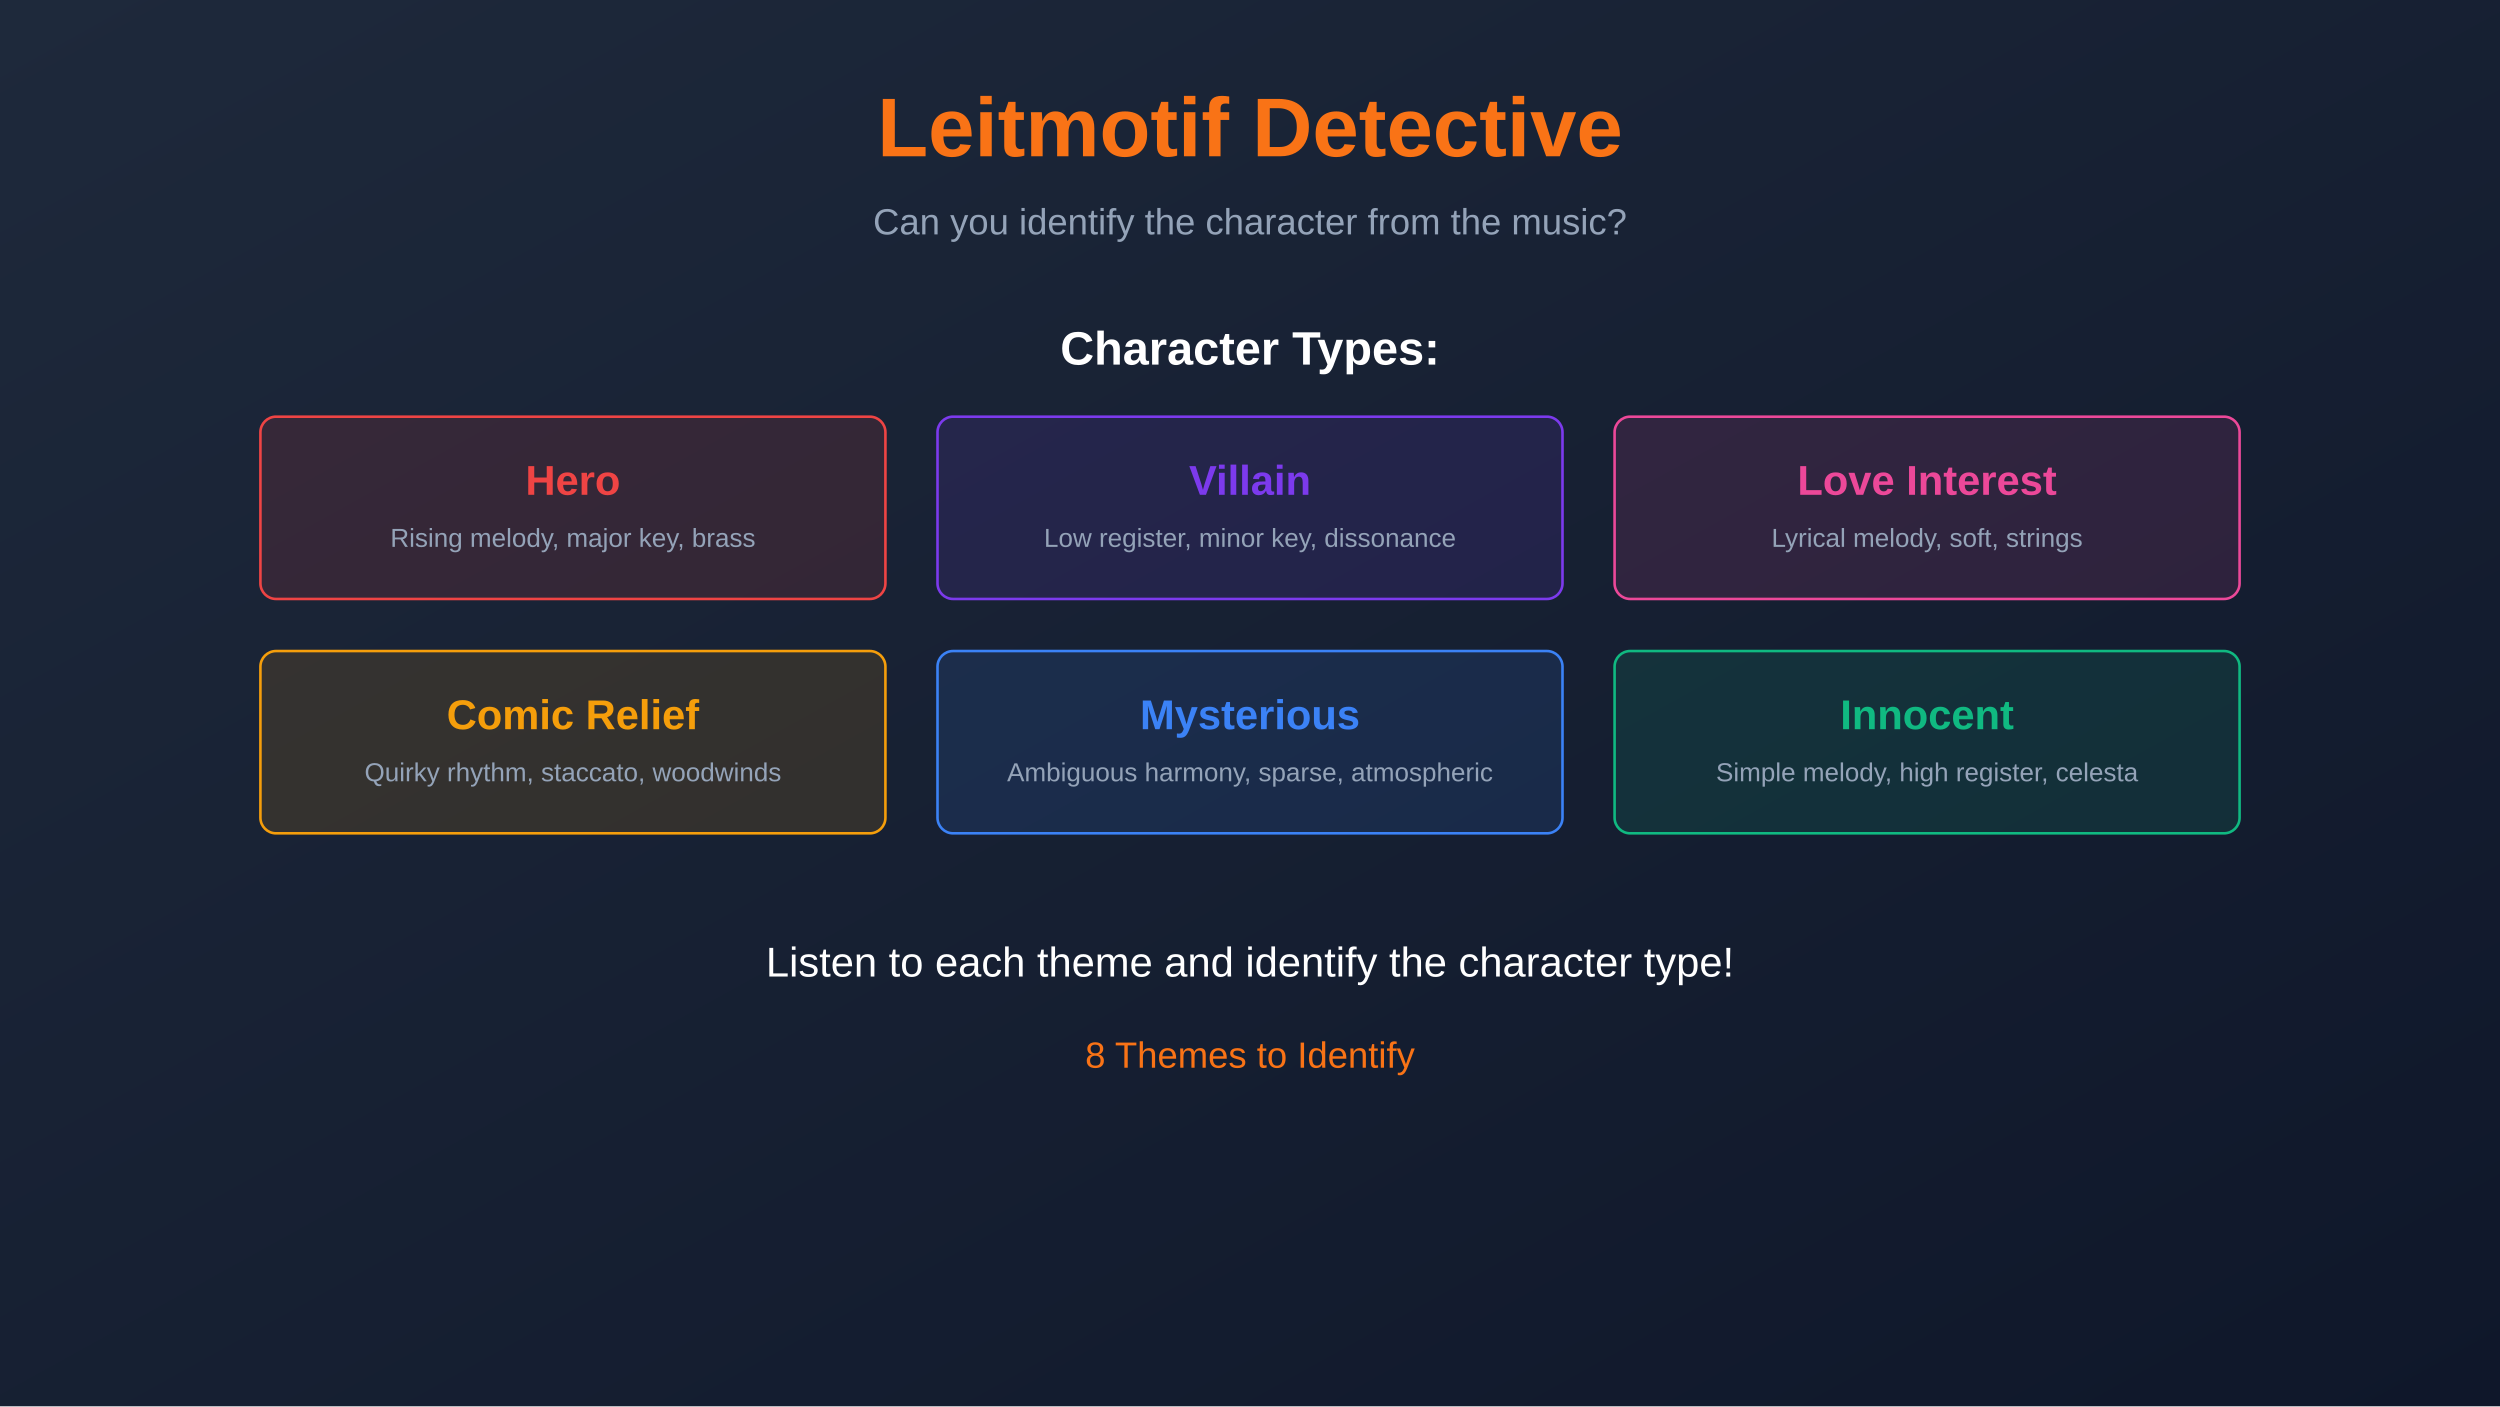
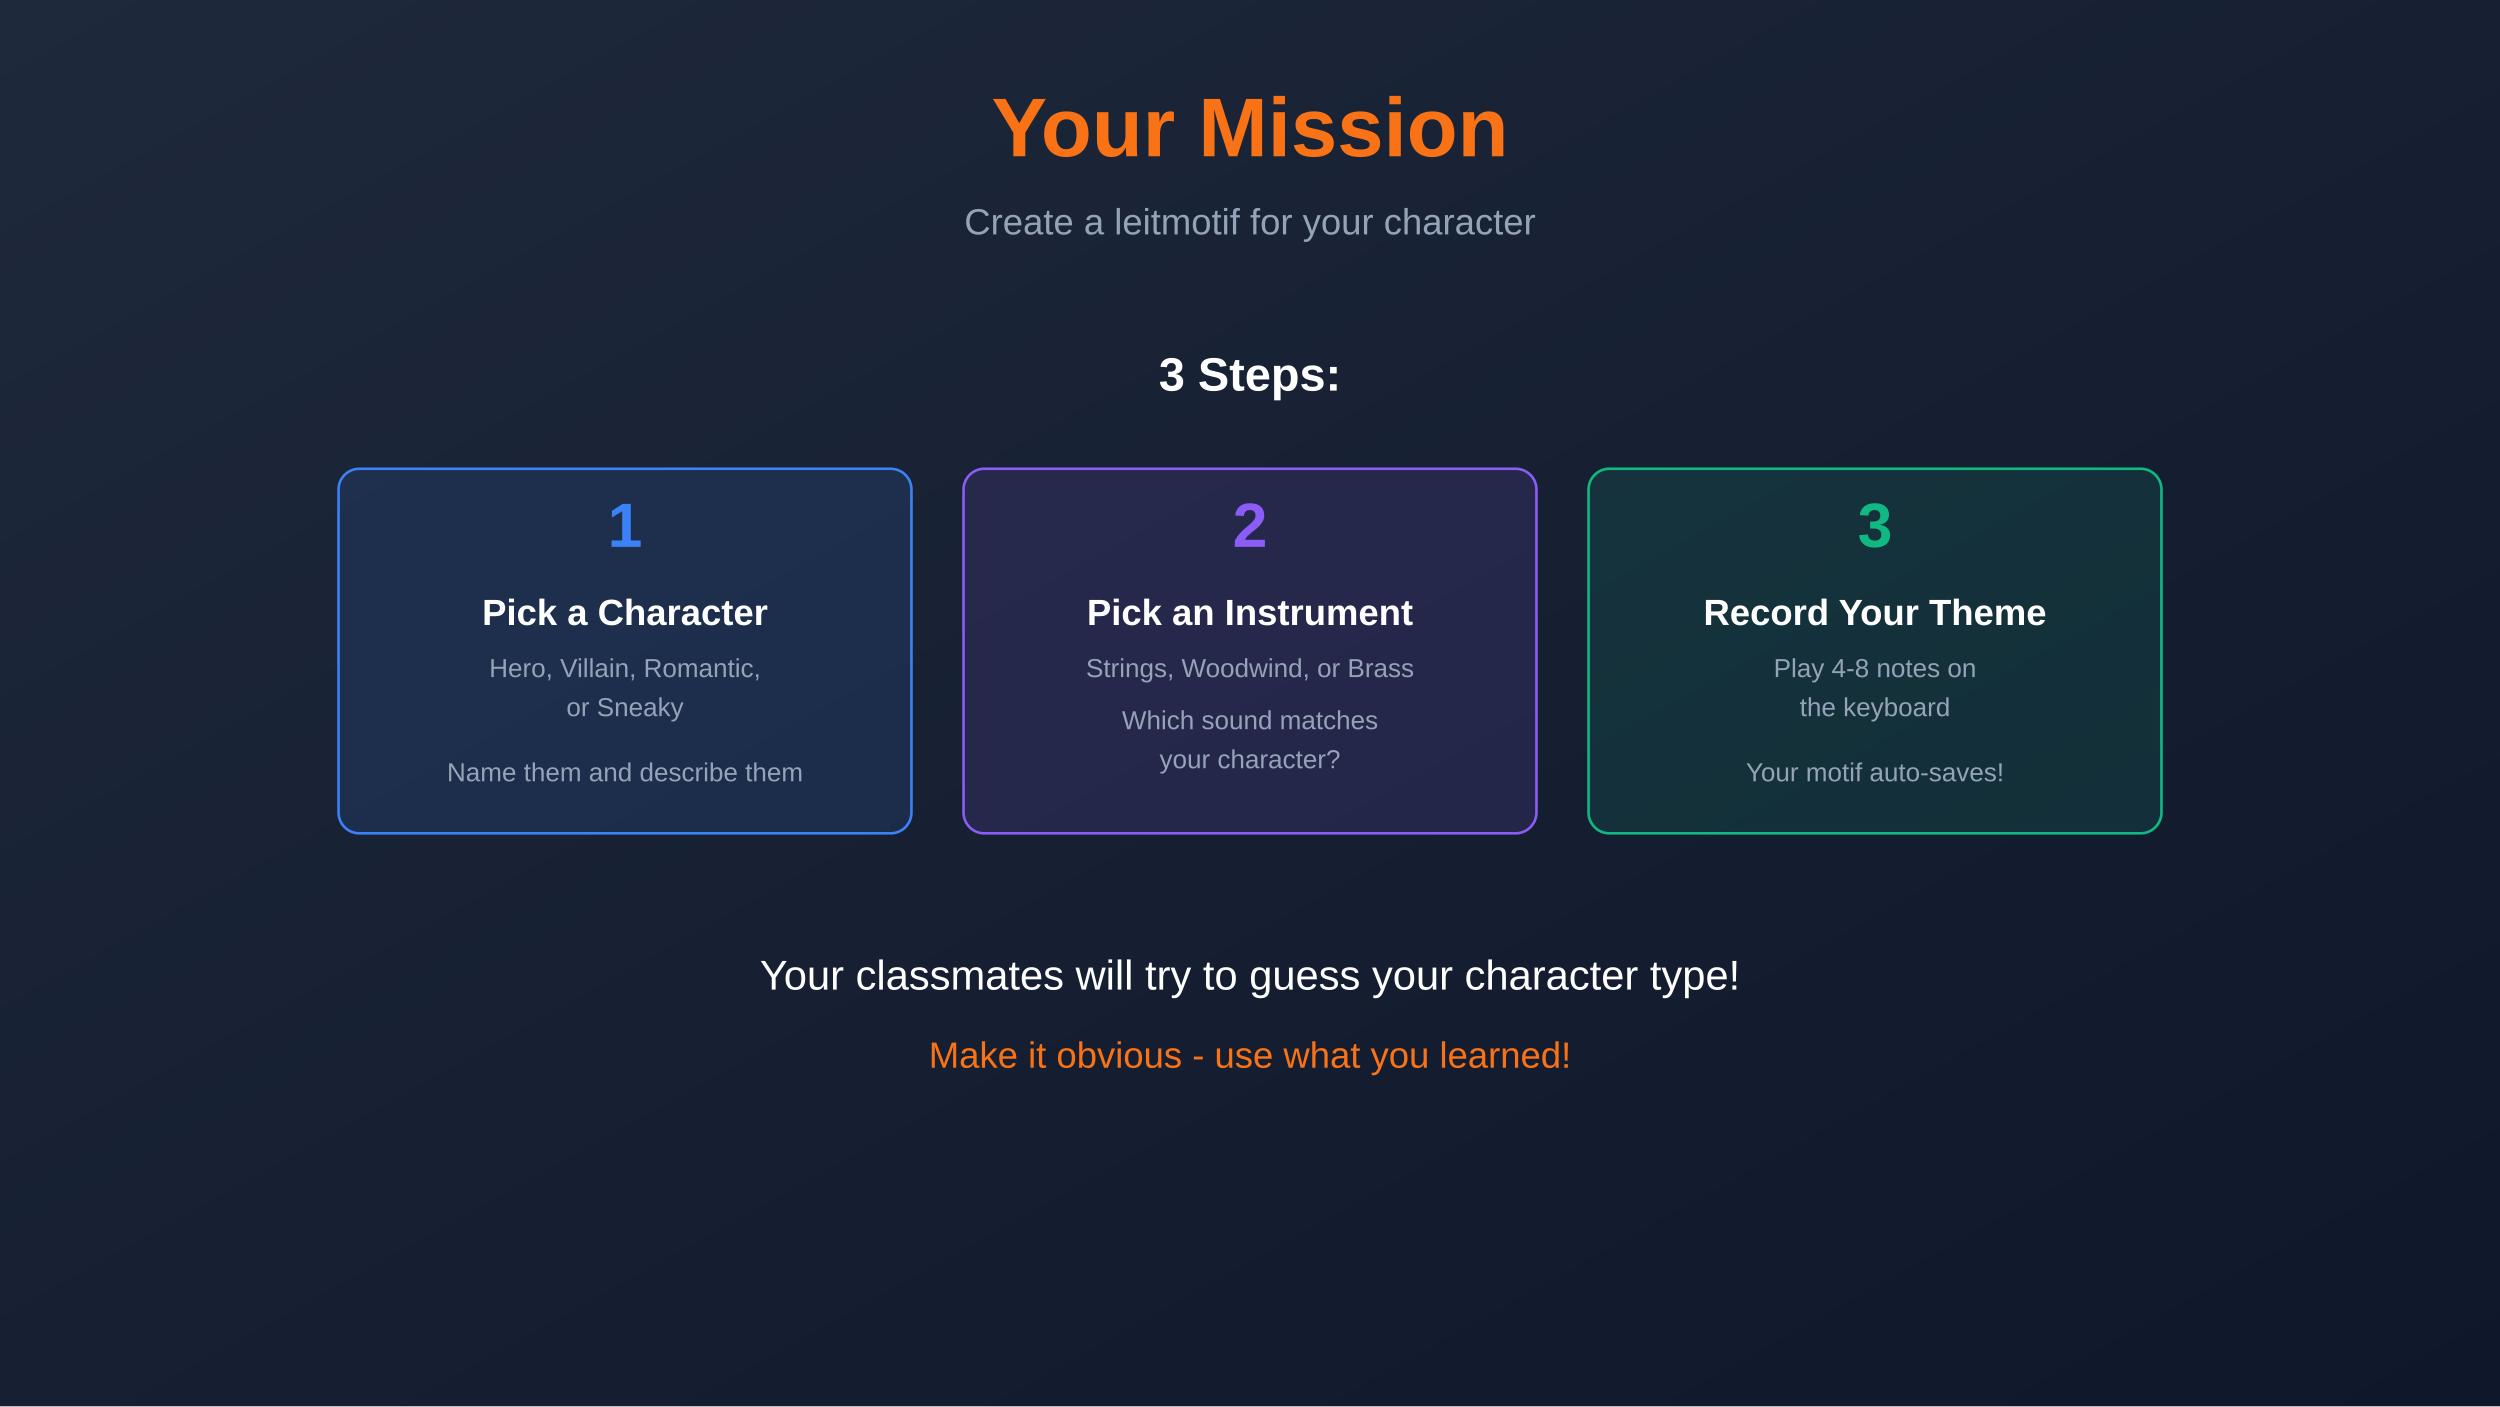
<svg xmlns="http://www.w3.org/2000/svg" viewBox="0 0 1920 1080">
  <defs>
    <linearGradient id="bg8" x1="0%" y1="0%" x2="100%" y2="100%">
      <stop offset="0%" style="stop-color:#1e293b" />
      <stop offset="100%" style="stop-color:#0f172a" />
    </linearGradient>
  </defs>
  <rect width="1920" height="1080" fill="url(#bg8)" />
-   <text x="960" y="120" text-anchor="middle" fill="#f97316" font-family="Arial, sans-serif" font-size="64" font-weight="bold">Leitmotif Detective</text>
-   <text x="960" y="180" text-anchor="middle" fill="#94a3b8" font-family="Arial, sans-serif" font-size="28">Can you identify the character from the music?</text>
-   <text x="960" y="280" text-anchor="middle" fill="#ffffff" font-family="Arial, sans-serif" font-size="36" font-weight="bold">Character Types:</text>
-   <rect x="200" y="320" width="480" height="140" rx="12" fill="#ef444420" stroke="#ef4444" stroke-width="2" />
-   <text x="440" y="380" text-anchor="middle" fill="#ef4444" font-family="Arial, sans-serif" font-size="32" font-weight="bold">Hero</text>
-   <text x="440" y="420" text-anchor="middle" fill="#94a3b8" font-family="Arial, sans-serif" font-size="20">Rising melody, major key, brass</text>
-   <rect x="720" y="320" width="480" height="140" rx="12" fill="#7c3aed20" stroke="#7c3aed" stroke-width="2" />
-   <text x="960" y="380" text-anchor="middle" fill="#7c3aed" font-family="Arial, sans-serif" font-size="32" font-weight="bold">Villain</text>
-   <text x="960" y="420" text-anchor="middle" fill="#94a3b8" font-family="Arial, sans-serif" font-size="20">Low register, minor key, dissonance</text>
-   <rect x="1240" y="320" width="480" height="140" rx="12" fill="#ec489920" stroke="#ec4899" stroke-width="2" />
-   <text x="1480" y="380" text-anchor="middle" fill="#ec4899" font-family="Arial, sans-serif" font-size="32" font-weight="bold">Love Interest</text>
-   <text x="1480" y="420" text-anchor="middle" fill="#94a3b8" font-family="Arial, sans-serif" font-size="20">Lyrical melody, soft, strings</text>
-   <rect x="200" y="500" width="480" height="140" rx="12" fill="#f59e0b20" stroke="#f59e0b" stroke-width="2" />
-   <text x="440" y="560" text-anchor="middle" fill="#f59e0b" font-family="Arial, sans-serif" font-size="32" font-weight="bold">Comic Relief</text>
-   <text x="440" y="600" text-anchor="middle" fill="#94a3b8" font-family="Arial, sans-serif" font-size="20">Quirky rhythm, staccato, woodwinds</text>
-   <rect x="720" y="500" width="480" height="140" rx="12" fill="#3b82f620" stroke="#3b82f6" stroke-width="2" />
-   <text x="960" y="560" text-anchor="middle" fill="#3b82f6" font-family="Arial, sans-serif" font-size="32" font-weight="bold">Mysterious</text>
-   <text x="960" y="600" text-anchor="middle" fill="#94a3b8" font-family="Arial, sans-serif" font-size="20">Ambiguous harmony, sparse, atmospheric</text>
-   <rect x="1240" y="500" width="480" height="140" rx="12" fill="#10b98120" stroke="#10b981" stroke-width="2" />
-   <text x="1480" y="560" text-anchor="middle" fill="#10b981" font-family="Arial, sans-serif" font-size="32" font-weight="bold">Innocent</text>
-   <text x="1480" y="600" text-anchor="middle" fill="#94a3b8" font-family="Arial, sans-serif" font-size="20">Simple melody, high register, celesta</text>
-   <text x="960" y="750" text-anchor="middle" fill="#ffffff" font-family="Arial, sans-serif" font-size="32">Listen to each theme and identify the character type!</text>
-   <text x="960" y="820" text-anchor="middle" fill="#f97316" font-family="Arial, sans-serif" font-size="28">8 Themes to Identify</text>
+   <text x="960" y="120" text-anchor="middle" fill="#f97316" font-family="Arial, sans-serif" font-size="64" font-weight="bold">Your Mission</text>
+   <text x="960" y="180" text-anchor="middle" fill="#94a3b8" font-family="Arial, sans-serif" font-size="28">Create a leitmotif for your character</text>
+   <text x="960" y="300" text-anchor="middle" fill="#ffffff" font-family="Arial, sans-serif" font-size="36" font-weight="bold">3 Steps:</text>
+   <rect x="260" y="360" width="440" height="280" rx="16" fill="#3b82f620" stroke="#3b82f6" stroke-width="2" />
+   <text x="480" y="420" text-anchor="middle" fill="#3b82f6" font-family="Arial, sans-serif" font-size="48" font-weight="bold">1</text>
+   <text x="480" y="480" text-anchor="middle" fill="#ffffff" font-family="Arial, sans-serif" font-size="28" font-weight="bold">Pick a Character</text>
+   <text x="480" y="520" text-anchor="middle" fill="#94a3b8" font-family="Arial, sans-serif" font-size="20">Hero, Villain, Romantic,</text>
+   <text x="480" y="550" text-anchor="middle" fill="#94a3b8" font-family="Arial, sans-serif" font-size="20">or Sneaky</text>
+   <text x="480" y="600" text-anchor="middle" fill="#94a3b8" font-family="Arial, sans-serif" font-size="20">Name them and describe them</text>
+   <rect x="740" y="360" width="440" height="280" rx="16" fill="#8b5cf620" stroke="#8b5cf6" stroke-width="2" />
+   <text x="960" y="420" text-anchor="middle" fill="#8b5cf6" font-family="Arial, sans-serif" font-size="48" font-weight="bold">2</text>
+   <text x="960" y="480" text-anchor="middle" fill="#ffffff" font-family="Arial, sans-serif" font-size="28" font-weight="bold">Pick an Instrument</text>
+   <text x="960" y="520" text-anchor="middle" fill="#94a3b8" font-family="Arial, sans-serif" font-size="20">Strings, Woodwind, or Brass</text>
+   <text x="960" y="560" text-anchor="middle" fill="#94a3b8" font-family="Arial, sans-serif" font-size="20">Which sound matches</text>
+   <text x="960" y="590" text-anchor="middle" fill="#94a3b8" font-family="Arial, sans-serif" font-size="20">your character?</text>
+   <rect x="1220" y="360" width="440" height="280" rx="16" fill="#10b98120" stroke="#10b981" stroke-width="2" />
+   <text x="1440" y="420" text-anchor="middle" fill="#10b981" font-family="Arial, sans-serif" font-size="48" font-weight="bold">3</text>
+   <text x="1440" y="480" text-anchor="middle" fill="#ffffff" font-family="Arial, sans-serif" font-size="28" font-weight="bold">Record Your Theme</text>
+   <text x="1440" y="520" text-anchor="middle" fill="#94a3b8" font-family="Arial, sans-serif" font-size="20">Play 4-8 notes on</text>
+   <text x="1440" y="550" text-anchor="middle" fill="#94a3b8" font-family="Arial, sans-serif" font-size="20">the keyboard</text>
+   <text x="1440" y="600" text-anchor="middle" fill="#94a3b8" font-family="Arial, sans-serif" font-size="20">Your motif auto-saves!</text>
+   <text x="960" y="760" text-anchor="middle" fill="#ffffff" font-family="Arial, sans-serif" font-size="32">Your classmates will try to guess your character type!</text>
+   <text x="960" y="820" text-anchor="middle" fill="#f97316" font-family="Arial, sans-serif" font-size="28">Make it obvious - use what you learned!</text>
</svg>
